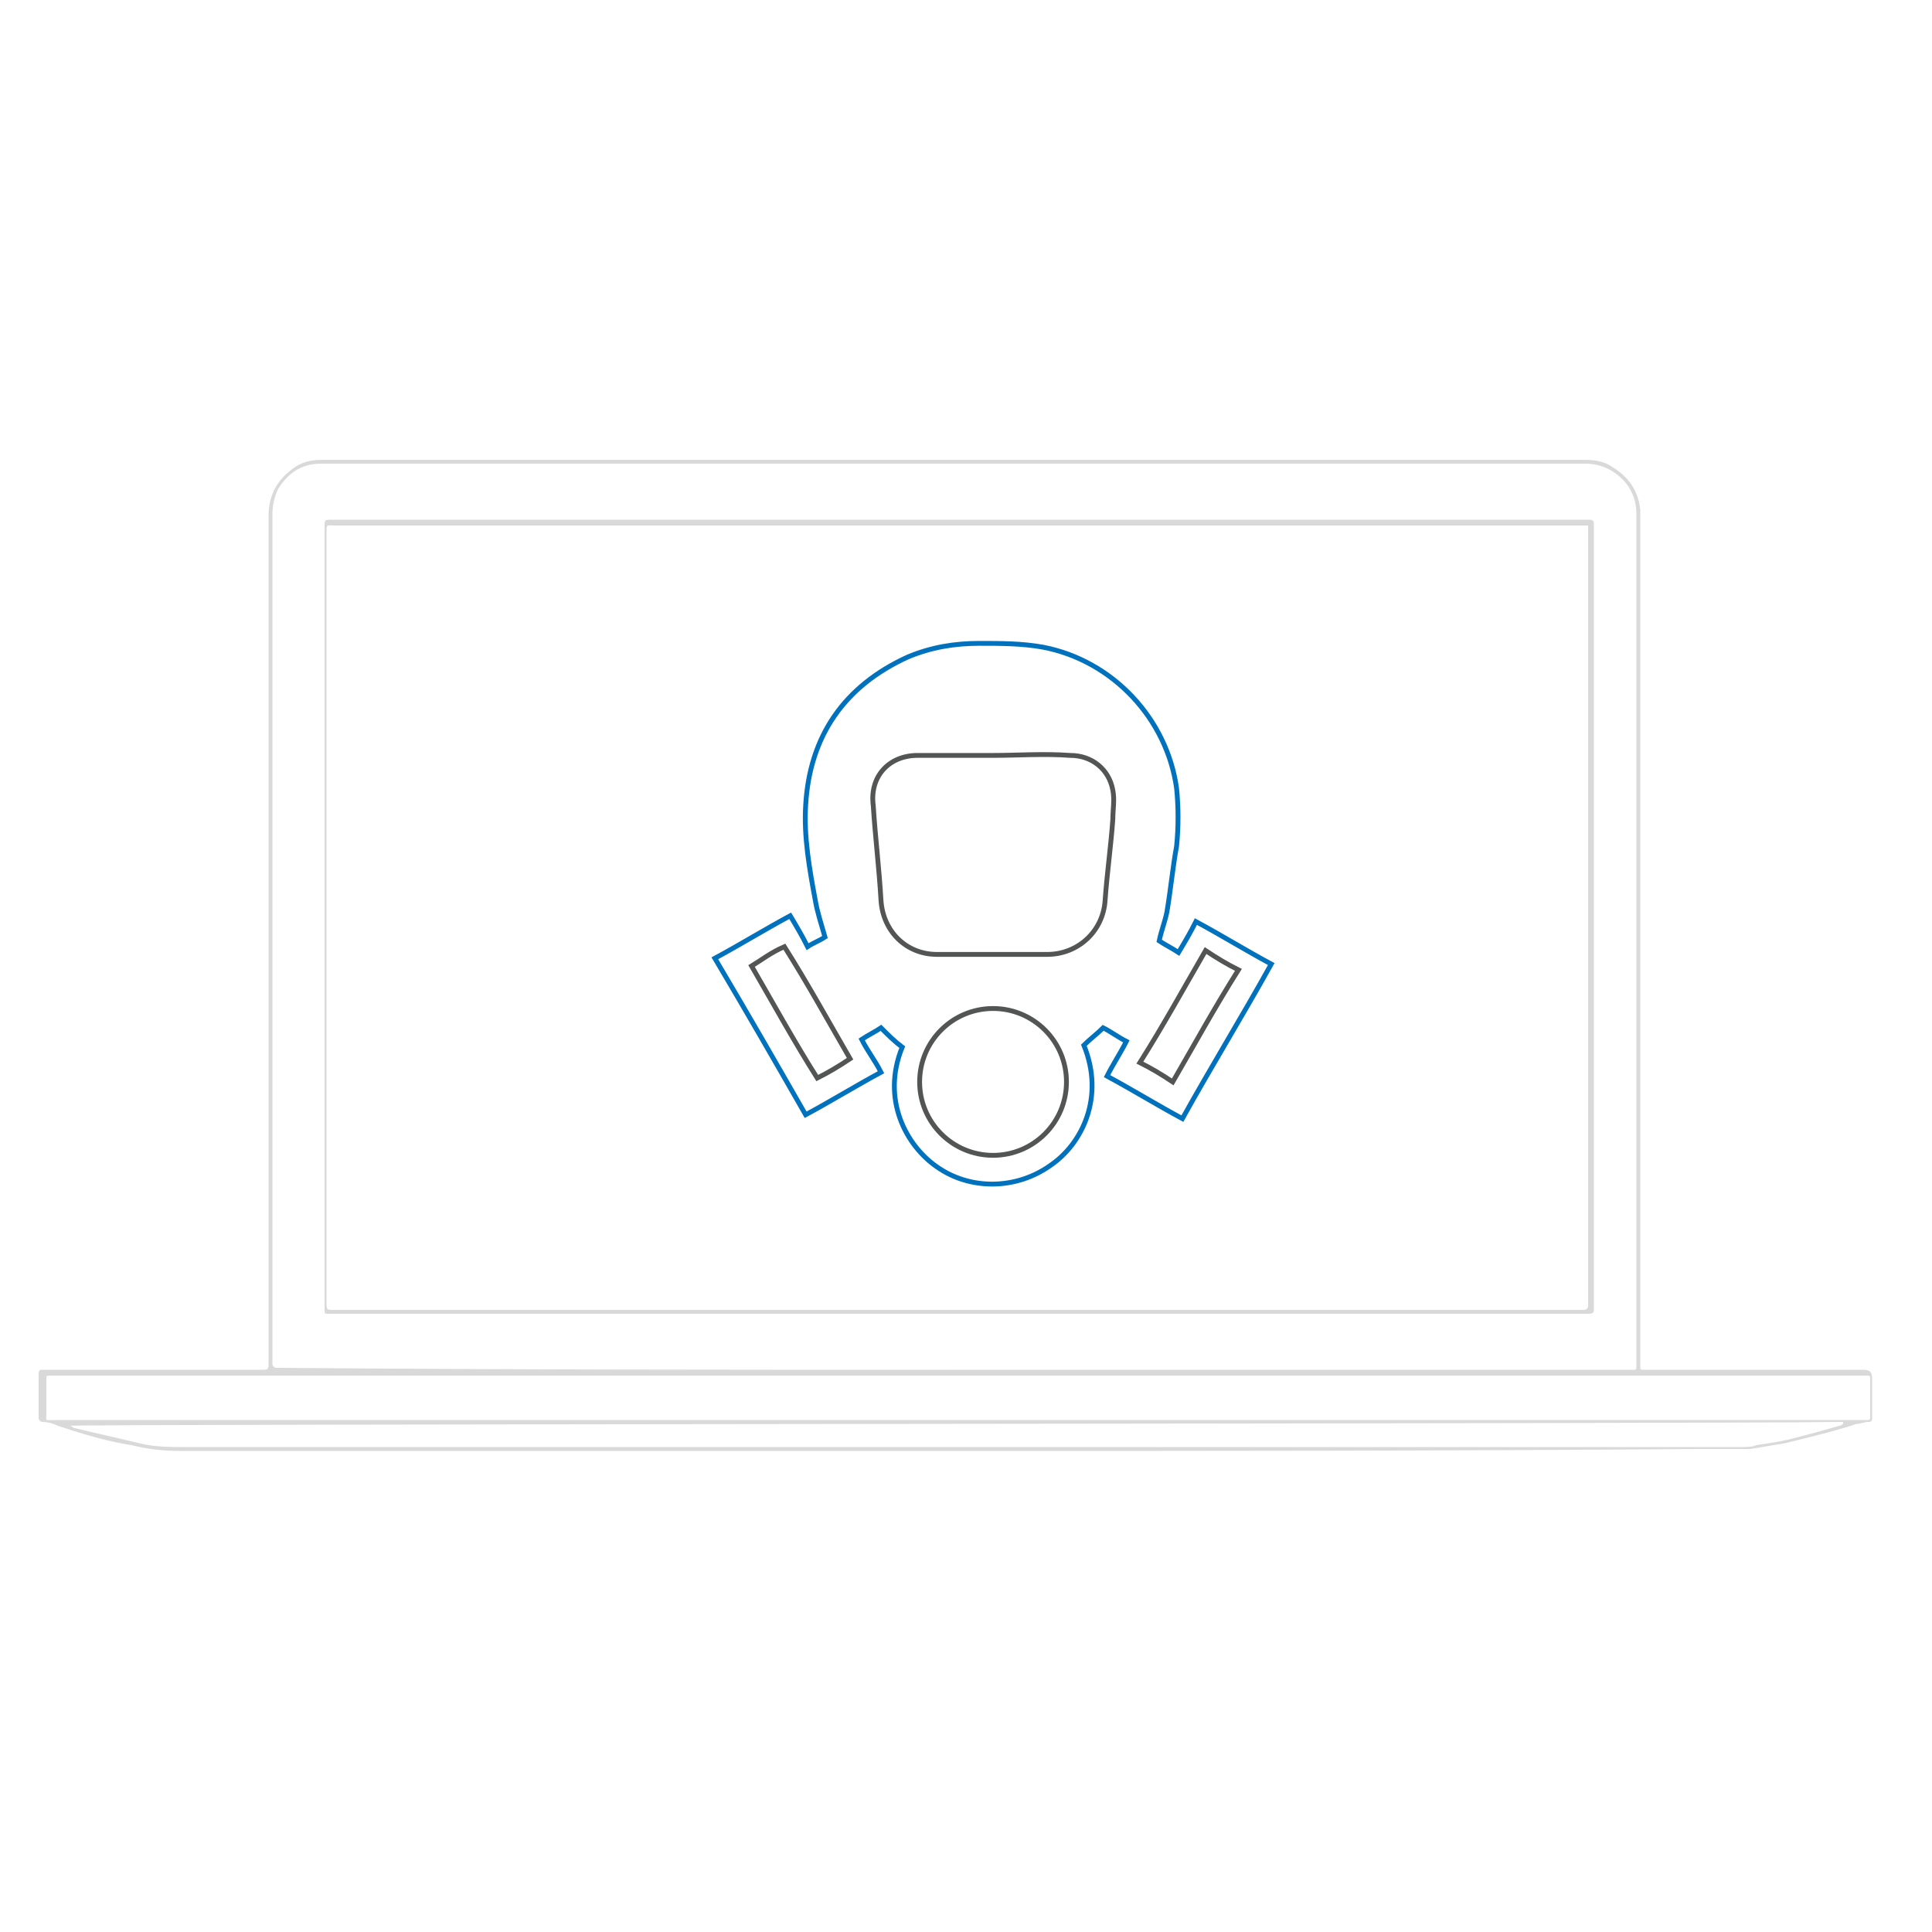
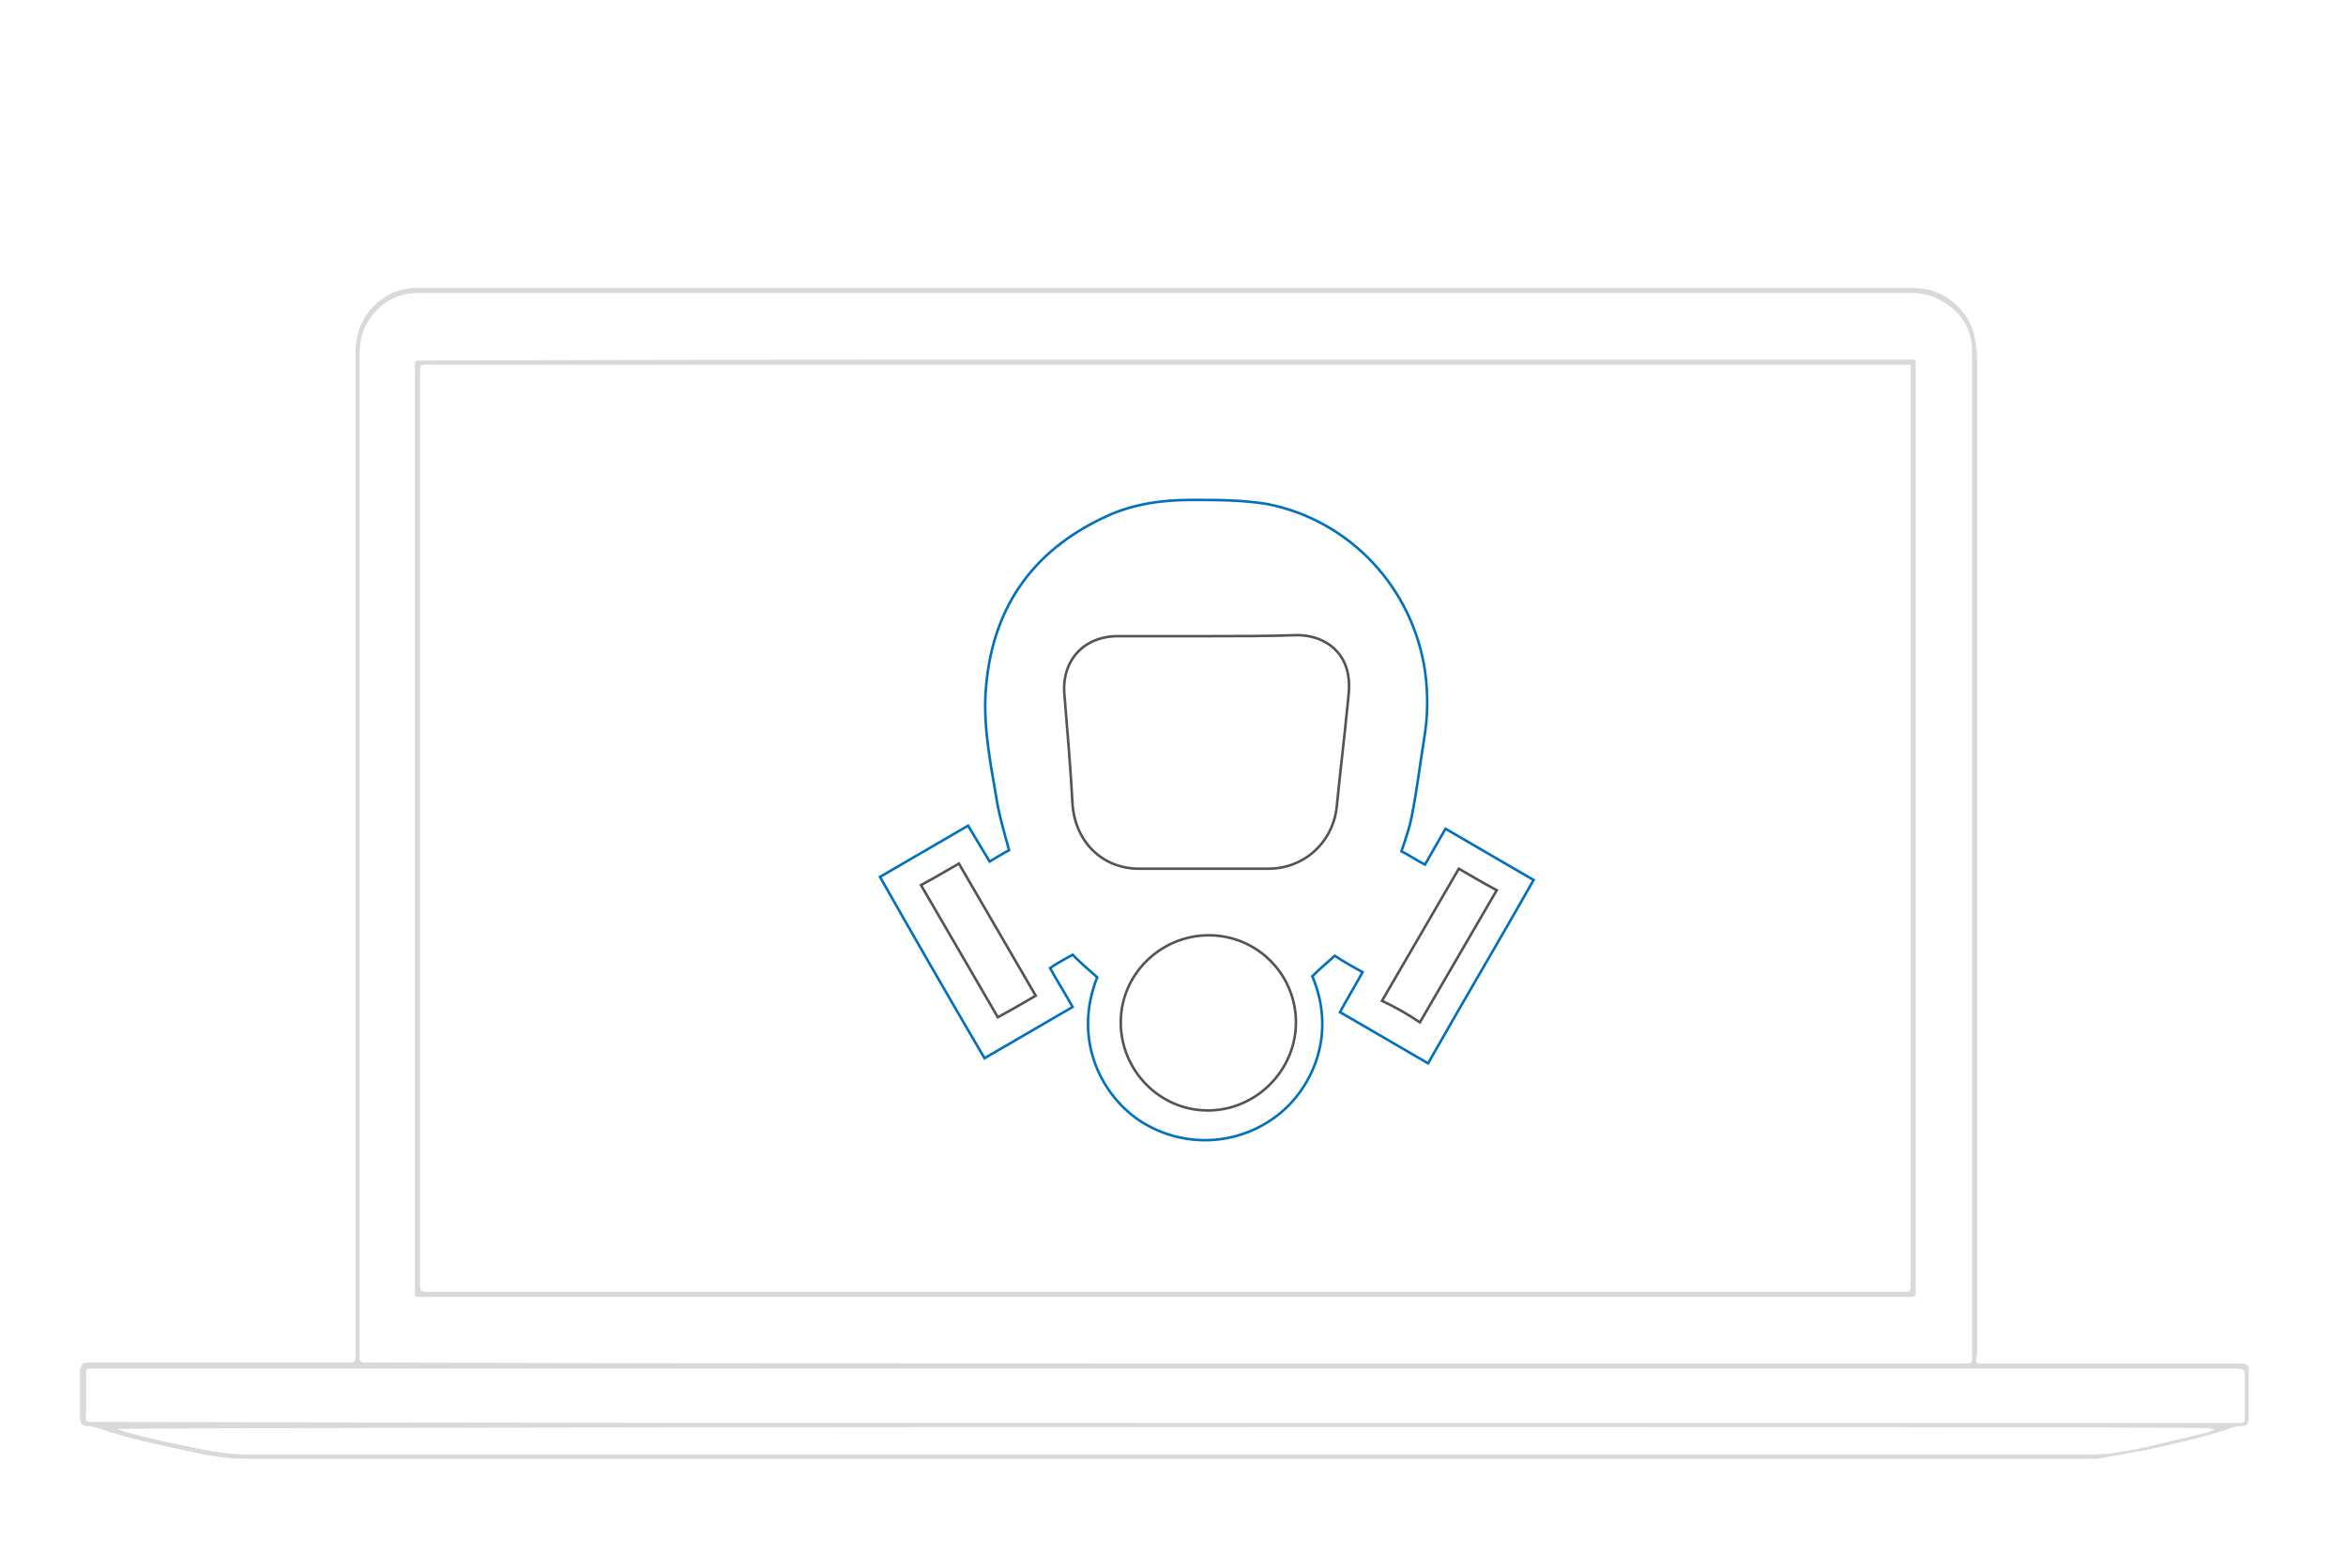
- <svg xmlns="http://www.w3.org/2000/svg" version="1.1" id="Layer_1" x="0px" y="0px" viewBox="0 0 100 100" enable-background="new 0 0 100 100" xml:space="preserve">
+ <svg xmlns="http://www.w3.org/2000/svg" version="1.1" id="Layer_1" x="0px" y="0px" viewBox="-64.5 -26.5 229 153" enable-background="new -64.5 -26.5 229 153" xml:space="preserve">
  <g opacity="0.5">
-     <path fill="#B3B3B3" d="M49.5,75.1c-13.4,0-26.8,0-40.2,0c-0.9,0-1.7-0.1-2.5-0.3c-1.3-0.2-2.6-0.6-3.8-1c-0.2-0.1-0.5-0.2-0.8-0.2   c-0.1,0-0.2-0.1-0.2-0.2c0-0.1,0-0.2,0-0.2c0-0.6,0-1.3,0-1.9c0-0.1,0-0.1,0-0.2c0-0.2,0.1-0.2,0.2-0.2c0.1,0,0.2,0,0.2,0   c3.7,0,7.4,0,11.1,0c0.4,0,0.4,0,0.4-0.4c0-14.6,0-29.2,0-43.8c0-1,0.4-1.8,1.2-2.4c0.5-0.4,1-0.5,1.6-0.5c0.1,0,0.1,0,0.2,0   c21.7,0,43.4,0,65.1,0c0.6,0,1.1,0.1,1.5,0.4c0.8,0.5,1.3,1.2,1.4,2.2c0,0.3,0,0.6,0,0.9c0,14.3,0,28.6,0,42.9c0,0.2,0,0.4,0,0.5   c0,0.2,0,0.2,0.2,0.2c0.1,0,0.2,0,0.2,0c3.7,0,7.4,0,11.1,0c0.4,0,0.5,0.1,0.5,0.5c0,0.6,0,1.2,0,1.8c0,0.1,0,0.1,0,0.2   c0,0.2-0.1,0.2-0.2,0.2c-0.2,0-0.4,0.1-0.6,0.1c-1.2,0.4-2.5,0.7-3.7,1c-0.6,0.1-1.2,0.2-1.8,0.3c-0.2,0-0.4,0-0.6,0   c-0.7,0-1.5,0-2.2,0C75.1,75.1,62.3,75.1,49.5,75.1z M49.5,70.9c11.6,0,23.2,0,34.8,0c0.1,0,0.2,0,0.2,0c0.2,0,0.2,0,0.2-0.2   c0-0.1,0-0.2,0-0.3c0-11.6,0-23.1,0-34.6c0-3.1,0-6.1,0-9.2c0-1-0.5-1.8-1.4-2.3c-0.4-0.2-0.8-0.3-1.2-0.3c-16,0-32.1,0-48.2,0   c-5.7,0-11.5,0-17.3,0c-1,0-1.7,0.5-2.2,1.3c-0.2,0.4-0.3,0.9-0.3,1.3c0,14.6,0,29.1,0,43.7c0,0.1,0,0.1,0,0.2c0,0,0,0.1,0,0.1   c0,0.1,0.1,0.2,0.2,0.2c0.1,0,0.2,0,0.3,0C26.3,70.9,37.9,70.9,49.5,70.9z M49.5,73.5c15.6,0,31.2,0,46.8,0c0.1,0,0.2,0,0.3,0   c0.2,0,0.2,0,0.2-0.2c0-0.1,0-0.3,0-0.4c0-0.5,0-1,0-1.5c0-0.2,0-0.2-0.2-0.2c-0.1,0-0.2,0-0.2,0c-31.2,0-62.4,0-93.6,0   c-0.1,0-0.2,0-0.2,0c-0.2,0-0.2,0-0.2,0.2c0,0.6,0,1.1,0,1.7c0,0.5-0.1,0.4,0.4,0.4C18.3,73.5,33.9,73.5,49.5,73.5z M3.6,73.8   c0.1,0,0.2,0.1,0.2,0.1C5,74.2,6,74.4,7.2,74.7c0.8,0.2,1.6,0.2,2.5,0.2c22.1,0,44.2,0,66.3,0c4.7,0,9.4,0,14.1,0   c0.3,0,0.6,0,0.8-0.1c0.7-0.1,1.4-0.2,2.1-0.4c0.8-0.2,1.5-0.4,2.2-0.6c0.1,0,0.2-0.1,0.2-0.1c0,0,0,0,0-0.1c-0.1,0-0.1,0-0.2,0   C88.8,73.7,3.8,73.7,3.6,73.8z" />
-     <path fill="#B3B3B3" d="M49.6,26.9c10.8,0,21.7,0,32.5,0c0.4,0,0.4,0,0.4,0.4c0,13.4,0,26.8,0,40.3c0,0.4,0,0.4-0.4,0.4   c-21.6,0-43.3,0-64.9,0c-0.1,0-0.1,0-0.2,0c-0.2,0-0.2,0-0.2-0.2c0-0.1,0-0.1,0-0.2c0-13.4,0-26.9,0-40.3c0-0.4,0-0.4,0.4-0.4   C27.9,26.9,38.7,26.9,49.6,26.9z M82.2,27.2c-0.2,0-0.2,0-0.4,0c-21.5,0-43,0-64.5,0c-0.4,0-0.4-0.1-0.4,0.4c0,13.3,0,26.6,0,39.8   c0,0.4,0,0.4,0.4,0.4c21.5,0,43,0,64.5,0c0.1,0,0.1,0,0.2,0c0.1,0,0.2-0.1,0.2-0.2c0-0.1,0-0.2,0-0.2c0-10.2,0-20.4,0-30.6   c0-3.1,0-6.2,0-9.3C82.2,27.4,82.2,27.3,82.2,27.2z" />
+     <path fill="#B3B3B3" d="M49.3,115.9c-29.9,0-59.7,0-89.5,0c-1.9,0-3.7-0.2-5.7-0.7c-2.9-0.6-5.7-1.2-8.5-2.1   c-0.6-0.2-1.1-0.4-1.7-0.4c-0.2,0-0.4-0.1-0.5-0.4c-0.1-0.2-0.1-0.4-0.1-0.6c0-1.4,0-2.9,0-4.3c0-0.1,0-0.3,0.1-0.4   c0.1-0.4,0.2-0.4,0.6-0.5c0.2,0,0.4,0,0.6,0c8.2,0,16.5,0,24.7,0c1,0,0.9,0,0.9-0.9c0-32.5,0-65.1,0-97.6c0-2.3,0.9-4.1,2.6-5.3   c1-0.8,2.3-1.1,3.6-1.1c0.1,0,0.2,0,0.4,0c48.3,0,96.7,0,145.1,0c1.2,0,2.4,0.2,3.4,0.8c1.8,1.1,2.9,2.7,3.1,4.9   c0.1,0.7,0.1,1.3,0.1,2c0,31.9,0,63.8,0,95.7c0,0.4,0,0.8-0.1,1.2c0,0.4,0.1,0.4,0.4,0.4c0.2,0,0.4,0,0.5,0c8.2,0,16.5,0,24.7,0   c1,0,1.1,0.2,1,1c0,1.4,0,2.7,0,4.1c0,0.1,0,0.2,0,0.4c-0.1,0.4-0.2,0.6-0.6,0.6c-0.5,0-0.9,0.1-1.4,0.3c-2.7,0.9-5.5,1.5-8.3,2.1   c-1.3,0.2-2.6,0.5-3.9,0.7c-0.4,0.1-0.8,0.1-1.2,0.1c-1.7,0-3.3,0-5,0C106.3,115.9,77.8,115.9,49.3,115.9z M49.2,106.6   c25.9,0,51.7,0,77.7,0c0.2,0,0.4,0,0.6,0c0.4,0,0.5-0.1,0.5-0.5c0-0.2,0-0.4,0-0.7c0-25.8,0-51.5,0-77.2c0-6.8,0-13.6,0-20.4   c0-2.3-1.1-3.9-3.1-5c-0.9-0.5-1.8-0.7-2.8-0.7c-35.8,0-71.6,0-107.3,0c-12.8,0-25.6,0-38.5,0c-2.2,0-3.9,1.1-5,3   c-0.5,0.9-0.7,2-0.7,3c0,32.4,0,65,0,97.4c0,0.1,0,0.2,0,0.4c0,0.1,0,0.1,0,0.2c0,0.2,0.1,0.4,0.4,0.4c0.2,0,0.4,0,0.7,0   C-2.5,106.6,23.4,106.6,49.2,106.6z M49.3,112.4c34.8,0,69.5,0,104.3,0c0.2,0,0.4,0,0.6,0c0.4,0,0.4-0.1,0.4-0.4c0-0.3,0-0.6,0-0.9   c0-1.1,0-2.3,0-3.4c0-0.5-0.1-0.5-0.5-0.6c-0.2,0-0.4,0-0.5,0c-69.5,0-139.2,0-208.7,0c-0.2,0-0.4,0-0.5,0c-0.5,0-0.5,0.1-0.5,0.5   c0,1.2,0,2.5,0,3.7c0,1.1-0.2,1,1,1C-20.3,112.4,14.5,112.4,49.3,112.4z M-53.1,113c0.2,0.1,0.4,0.1,0.6,0.2   c2.4,0.7,4.8,1.2,7.3,1.7c1.8,0.4,3.6,0.6,5.5,0.6c49.3,0,98.5,0,147.8,0c10.5,0,21,0,31.5,0c0.6,0,1.2-0.1,1.8-0.1   c1.5-0.2,3.1-0.5,4.7-0.9c1.7-0.4,3.3-0.8,5-1.2c0.2-0.1,0.4-0.1,0.5-0.2c0-0.1,0-0.1-0.1-0.1c-0.2,0-0.3-0.1-0.5-0.1   C136.8,112.7-52.6,112.8-53.1,113z" />
+     <path fill="#B3B3B3" d="M49.3,8.6c24.1,0,48.3,0,72.4,0c0.9,0,0.8-0.1,0.8,0.9c0,29.9,0,59.8,0,89.7c0,0.9,0.1,0.9-0.9,0.9   c-48.2,0-96.5,0-144.7,0c-0.2,0-0.3,0-0.5,0c-0.4,0-0.4-0.1-0.4-0.4c0-0.1,0-0.2,0-0.4c0-29.9,0-59.9,0-89.8c0-0.9-0.1-0.8,0.8-0.8   C1.1,8.6,25.2,8.6,49.3,8.6z M122,9.1c-0.4,0-0.6,0-0.8,0c-48,0-95.9,0-143.8,0c-0.8,0-0.9-0.2-0.9,0.9c0,29.6,0,59.2,0,88.7   c0,0.9,0,0.9,0.8,0.9c47.9,0,95.8,0,143.8,0c0.2,0,0.3,0,0.5,0c0.2,0,0.4-0.1,0.4-0.4c0-0.2,0-0.4,0-0.6c0-22.7,0-45.4,0-68.1   c0-6.9,0-13.8,0-20.7C122,9.7,122,9.4,122,9.1z" />
  </g>
-   <path fill="none" stroke="#B3B3B3" stroke-miterlimit="10" d="M86.3,29.5" />
-   <path fill="none" stroke="#B3B3B3" stroke-miterlimit="10" d="M12.8,29.5" />
-   <path fill="none" stroke="#B3B3B3" stroke-miterlimit="10" d="M86.3,58.5" />
-   <path fill="none" stroke="#B3B3B3" stroke-miterlimit="10" d="M12.8,58.5" />
+   <path fill="none" stroke="#B3B3B3" stroke-miterlimit="10" d="M131.1,14.4" />
+   <path fill="none" stroke="#B3B3B3" stroke-miterlimit="10" d="M-32.6,14.4" />
+   <path fill="none" stroke="#B3B3B3" stroke-miterlimit="10" d="M131.1,79" />
+   <path fill="none" stroke="#B3B3B3" stroke-miterlimit="10" d="M-32.6,79" />
  <g>
-     <path fill="none" stroke="#535454" stroke-width="0.25" stroke-miterlimit="10" d="M55.2,56c0-2.1-1.7-3.8-3.8-3.8   c-2.1,0-3.8,1.7-3.8,3.8c0,2.1,1.7,3.8,3.8,3.8C53.5,59.8,55.2,58.1,55.2,56z M60.7,56c1.1-1.9,2.2-3.9,3.4-5.8   c-0.6-0.3-1.1-0.6-1.7-1c-1.1,1.9-2.2,3.9-3.4,5.8C59.6,55.3,60.1,55.6,60.7,56z M38.9,50c1.1,1.9,2.2,3.9,3.4,5.8   c0.6-0.3,1.1-0.6,1.7-1c-1.1-1.9-2.2-3.9-3.4-5.8C39.9,49.3,39.4,49.7,38.9,50z" />
-     <path fill="none" stroke="#535454" stroke-width="0.25" stroke-miterlimit="10" d="M51.4,39.1c-1.3,0-2.6,0-3.9,0   c-1.5,0-2.5,1.1-2.3,2.6c0.1,1.6,0.3,3.2,0.4,4.9c0.1,1.6,1.3,2.8,2.9,2.8c1.9,0,3.8,0,5.7,0c1.6,0,2.9-1.2,3-2.8   c0.1-1.4,0.3-2.8,0.4-4.2c0-0.5,0.1-1,0-1.5c-0.2-1.1-1.1-1.8-2.2-1.8C54,39,52.7,39.1,51.4,39.1z" />
+     <path fill="none" stroke="#535454" stroke-width="0.25" stroke-miterlimit="10" d="M62,73.3c0-4.7-3.8-8.5-8.5-8.5   c-4.7,0-8.6,3.8-8.6,8.5c0,4.7,3.8,8.6,8.5,8.6C58.1,81.9,62,78,62,73.3z M74.1,73.3c2.5-4.3,5-8.6,7.5-12.9   c-1.3-0.7-2.5-1.4-3.7-2.1c-2.5,4.3-5,8.6-7.5,12.9C71.7,71.8,72.9,72.5,74.1,73.3z M25.4,59.9c2.5,4.3,5,8.6,7.5,12.9   c1.3-0.7,2.5-1.4,3.7-2.1c-2.5-4.3-5-8.6-7.5-12.9C27.9,58.5,26.7,59.2,25.4,59.9z" />
+     <path fill="none" stroke="#535454" stroke-width="0.25" stroke-miterlimit="10" d="M53.4,35.6c-2.9,0-5.9,0-8.8,0   c-3.3,0-5.5,2.4-5.2,5.7c0.3,3.6,0.6,7.2,0.8,10.8c0.3,3.6,2.9,6.2,6.5,6.2c4.2,0,8.4,0,12.6,0c3.6,0,6.4-2.7,6.7-6.2   c0.3-3.1,0.7-6.3,1-9.4c0.1-1.1,0.3-2.2,0.1-3.3c-0.4-2.4-2.4-3.9-5-3.9C59.2,35.6,56.3,35.6,53.4,35.6z" />
  </g>
  <g>
-     <path fill="none" stroke="#0071BC" stroke-width="0.25" stroke-miterlimit="10" d="M37,49.6c1.3-0.7,2.6-1.5,3.9-2.2   c0.3,0.5,0.6,1,0.9,1.6c0.3-0.2,0.6-0.3,0.9-0.5c-0.2-0.7-0.4-1.3-0.5-1.9c-0.3-1.6-0.6-3.3-0.5-4.9c0.2-3.6,2-6.2,5.3-7.7   c1.2-0.5,2.4-0.7,3.7-0.7c1.1,0,2.2,0,3.3,0.2c3.6,0.7,6.4,3.7,6.9,7.3c0.1,1,0.1,2,0,3c-0.2,1.1-0.3,2.2-0.5,3.4   c-0.1,0.5-0.3,1-0.4,1.5c0.3,0.2,0.7,0.4,1,0.6c0.3-0.5,0.6-1,0.9-1.6c1.3,0.7,2.6,1.5,3.9,2.2c-1.5,2.7-3.1,5.3-4.6,8   c-1.3-0.7-2.6-1.5-3.9-2.2c0.3-0.6,0.7-1.2,1-1.8c-0.4-0.2-0.8-0.5-1.2-0.7c-0.3,0.3-0.7,0.6-1,0.9c1.1,2.7-0.1,5.1-1.7,6.2   c-1.8,1.3-4.2,1.3-5.9,0.1c-1.6-1.1-2.9-3.5-1.8-6.2c-0.4-0.3-0.7-0.6-1.1-1c-0.3,0.2-0.7,0.4-1,0.6c0.3,0.6,0.7,1.1,1,1.7   c-1.3,0.7-2.6,1.5-3.9,2.2C40.1,54.9,38.6,52.3,37,49.6z" />
+     <path fill="none" stroke="#0071BC" stroke-width="0.25" stroke-miterlimit="10" d="M21.4,59.1c2.9-1.7,5.7-3.3,8.6-5   c0.7,1.2,1.4,2.3,2.1,3.5c0.7-0.4,1.3-0.8,1.9-1.1c-0.4-1.5-0.8-2.8-1.1-4.3c-0.6-3.6-1.4-7.3-1.2-11c0.5-8.1,4.4-13.9,11.8-17.3   c2.6-1.2,5.4-1.6,8.3-1.6c2.5,0,4.9,0,7.4,0.4c8.1,1.6,14.2,8.2,15.4,16.3c0.3,2.2,0.3,4.4-0.1,6.7c-0.4,2.5-0.7,5-1.2,7.5   c-0.2,1.1-0.6,2.2-1,3.4c0.8,0.4,1.5,0.9,2.3,1.3c0.7-1.2,1.3-2.3,2-3.5c2.9,1.7,5.7,3.3,8.6,5c-3.4,6-6.9,11.9-10.3,17.9   c-2.9-1.7-5.7-3.3-8.6-5c0.7-1.3,1.5-2.6,2.2-3.9c-0.9-0.5-1.8-1-2.7-1.6c-0.8,0.7-1.5,1.3-2.2,2c2.5,5.9-0.2,11.3-3.7,13.8   c-4,2.9-9.3,2.9-13.3,0.2c-3.6-2.5-6.4-7.8-4-13.9c-0.8-0.7-1.6-1.4-2.4-2.2c-0.7,0.4-1.5,0.8-2.2,1.3c0.7,1.3,1.5,2.5,2.2,3.8   c-2.9,1.7-5.7,3.3-8.6,5C28.2,71,24.8,65.1,21.4,59.1z" />
  </g>
</svg>
